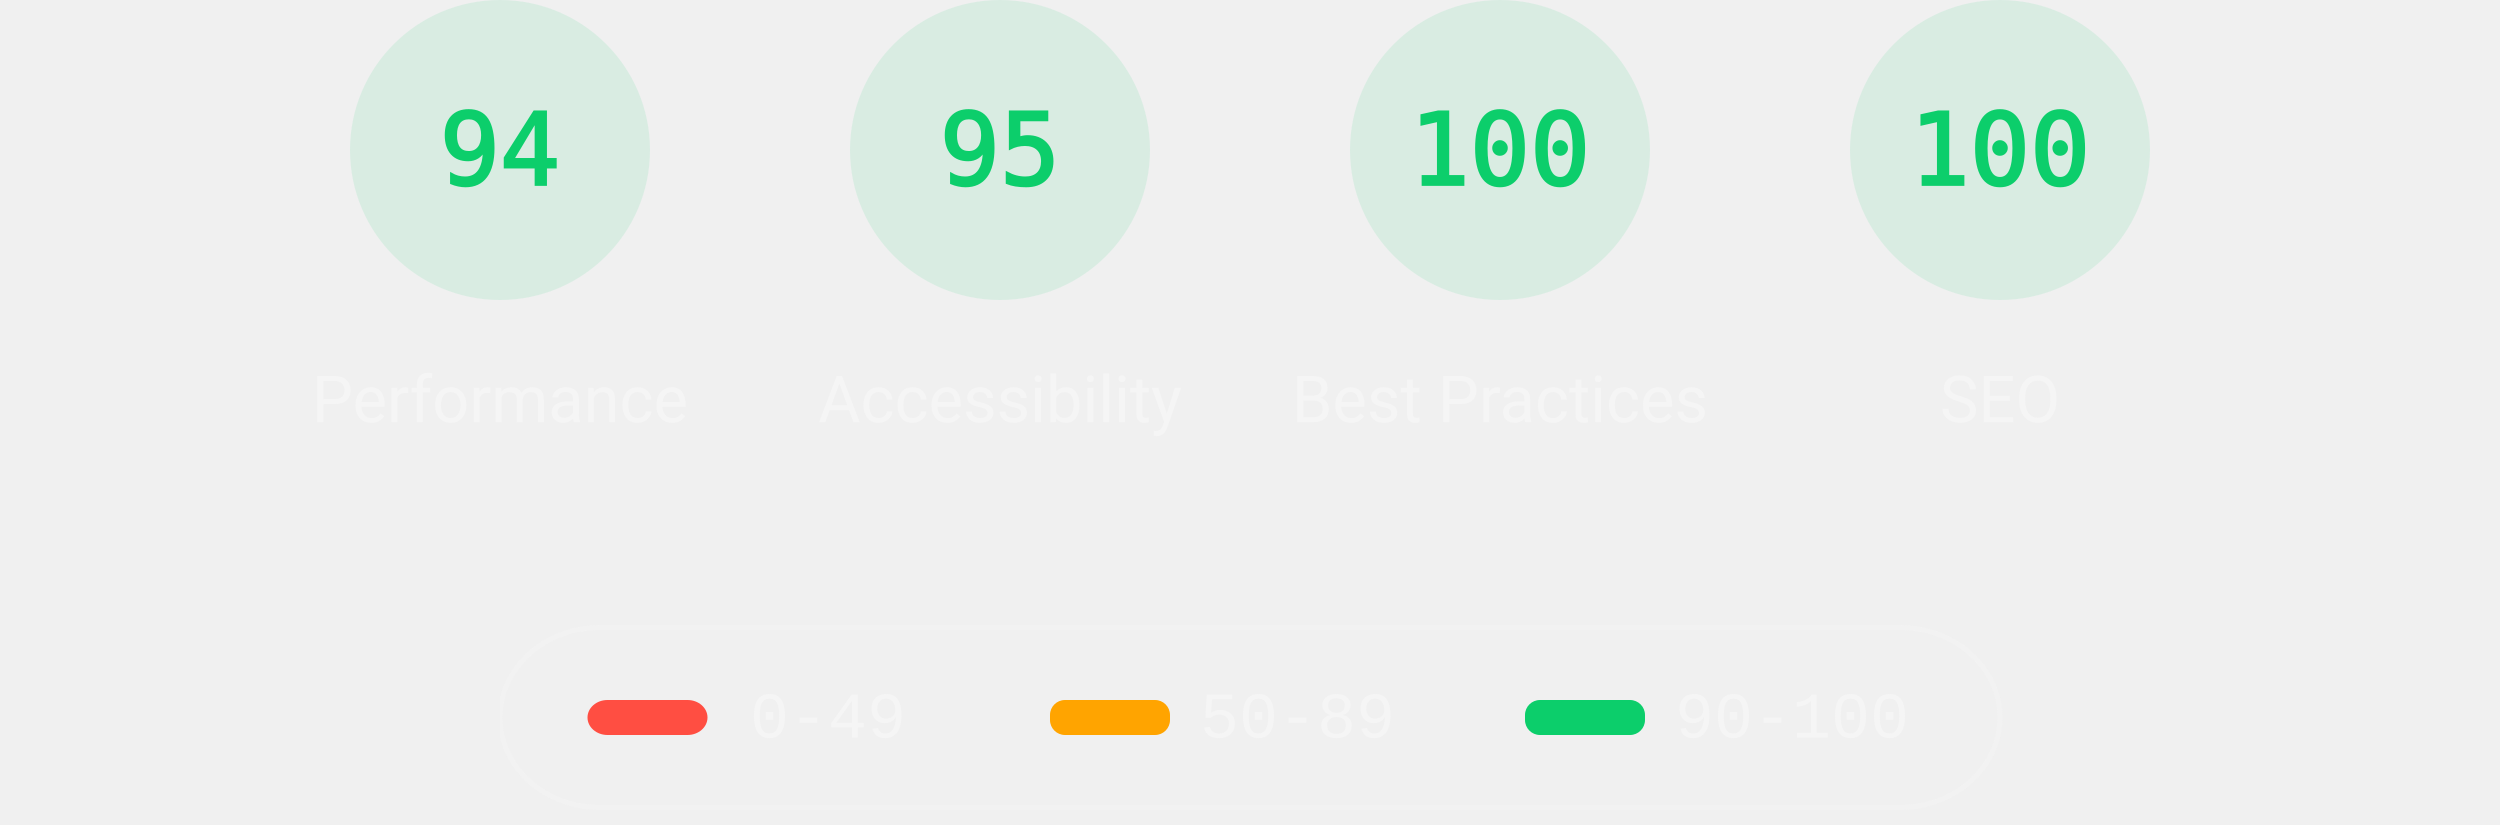
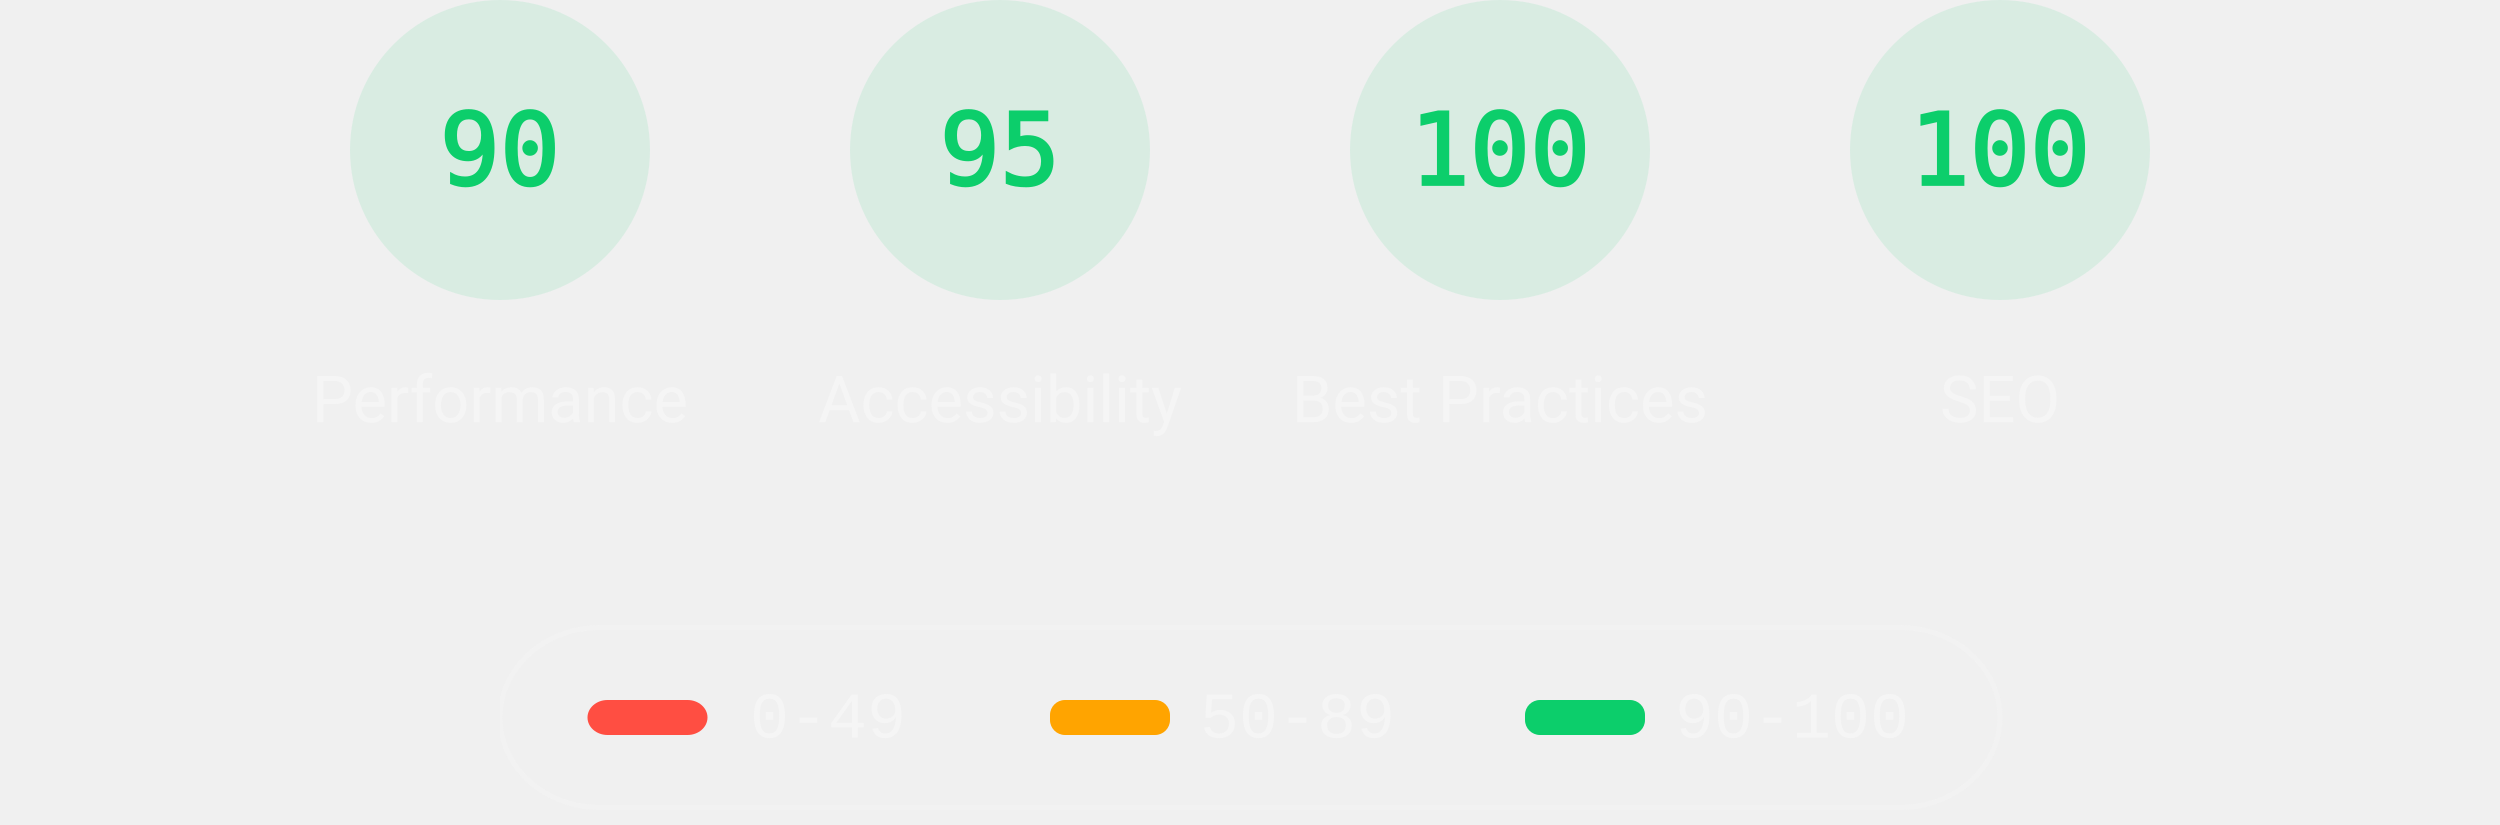
<svg xmlns="http://www.w3.org/2000/svg" class="theme--dark" fill="none" width="1000" height="330">
  <style>
			.gauge-base {
				opacity: 0.1
			}

			.gauge-arc {
				fill: none;
				animation-delay: 250ms;
				stroke-linecap: round;
				transform: rotate(-90deg);
				transform-origin: 100px 60px;
				animation: load-gauge 1s ease forwards
			}

			.guage-text {
				font-size: 40px;
				font-family: monospace;
				text-align: center
			}

			.guage-red {
				color: #ff4e42;
				fill: #ff4e42;
				stroke: #ff4e42
			}
			.guage-orange {
				color: #ffa400;
				fill: #ffa400;
				stroke: #ffa400
			}
			.guage-green {
				color: #0cce6b;
				fill: #0cce6b;
				stroke: #0cce6b
			}
			.theme--agnostic .guage-undefined {
				color: #5c5c5c;
				fill: #5c5c5c;
				stroke: #5c5c5c
			}
			.theme--light .guage-undefined {
				color: #1e1e1e;
				fill: #1e1e1e;
				stroke: #1e1e1e
			}
			.theme--dark .guage-undefined {
				color: #f5f5f5;
				fill: #f5f5f5;
				stroke: #f5f5f5
			}

			.guage-title {
				stroke: none;
				font-size: 26px;
				line-height: 26px;
				font-family: Roboto, Halvetica, Arial, sans-serif
			}
			.metric.guage-title {
				font-family: 'Courier New', Courier, monospace
			}
			.theme--agnostic .guage-title {
				color: #737373;
				fill: #737373
			}
			.theme--light .guage-title {
				color: #212121;
				fill: #212121
			}
			.theme--dark .guage-title {
				color: #f5f5f5;
				fill: #f5f5f5
			}

			@keyframes load-gauge {
				from {
					stroke-dasharray: 0 352.858
				}
			}
			.lh-gauge--pwa__disc {
				fill: #e0e0e0
			}
			.lh-gauge--pwa__logo {
				position: relative;
				fill: #b0b0b0
			}
			.lh-gauge--pwa__invisible {
				display: none
			}
			.lh-gauge--pwa__visible {
				display: inline
			}
			.guage-invisible {
				display: none
			}
			.lh-gauge--pwa__logo--primary-color {
				fill: #304ffe
			}
			.theme--agnostic .lh-gauge--pwa__logo--secondary-color {
				fill: #787878
			}
			.theme--light .lh-gauge--pwa__logo--secondary-color {
				fill: #3d3d3d
			}
			.theme--dark .lh-gauge--pwa__logo--secondary-color {
				fill: #d8b6b6
			}
			.theme--light #svg_2 {
				stroke: #00000022
			}
			.theme--agnostic #svg_2 {
				stroke: #616161
			}
			.theme--light #svg_2 {
				stroke: #00000022
			}
			.theme--dark #svg_2 {
				stroke: #f5f5f566
			}
		</style>
  <svg class="guage-div guage-perf guage-green" viewBox="0 0 200 200" width="200" height="200" x="100" y="0">
    <circle class="gauge-base" r="56" cx="100" cy="60" stroke-width="8" />
-     <circle class="gauge-arc guage-arc-1" r="56" cx="100" cy="60" stroke-width="8" style="stroke-dasharray: 330.747, 351.858;" />
-     <text class="guage-text" x="100px" y="60px" alignment-baseline="central" dominant-baseline="central" text-anchor="middle">94</text>
+     <circle class="gauge-arc guage-arc-1" r="56" cx="100" cy="60" stroke-width="8" style="stroke-dasharray: 316.672, 351.858;" />
+     <text class="guage-text" x="100px" y="60px" alignment-baseline="central" dominant-baseline="central" text-anchor="middle">90</text>
    <text class="guage-title" x="100px" y="160px" alignment-baseline="central" dominant-baseline="central" text-anchor="middle">Performance</text>
  </svg>
  <svg class="guage-div guage-acc guage-green" viewBox="0 0 200 200" width="200" height="200" x="300" y="0">
    <circle class="gauge-base" r="56" cx="100" cy="60" stroke-width="8" />
    <circle class="gauge-arc guage-arc-2" r="56" cx="100" cy="60" stroke-width="8" style="stroke-dasharray: 334.265, 351.858;" />
    <text class="guage-text" x="100px" y="60px" alignment-baseline="central" dominant-baseline="central" text-anchor="middle">95</text>
    <text class="guage-title" x="100px" y="160px" alignment-baseline="central" dominant-baseline="central" text-anchor="middle">Accessibility</text>
  </svg>
  <svg class="guage-div guage-best guage-green" viewBox="0 0 200 200" width="200" height="200" x="500" y="0">
    <circle class="gauge-base" r="56" cx="100" cy="60" stroke-width="8" />
    <circle class="gauge-arc guage-arc-3" r="56" cx="100" cy="60" stroke-width="8" style="stroke-dasharray: 351.858, 351.858;" />
    <text class="guage-text" x="100px" y="60px" alignment-baseline="central" dominant-baseline="central" text-anchor="middle">100</text>
    <text class="guage-title" x="100px" y="160px" alignment-baseline="central" dominant-baseline="central" text-anchor="middle">Best Practices</text>
  </svg>
  <svg class="guage-div guage-seo guage-green" viewBox="0 0 200 200" width="200" height="200" x="700" y="0">
    <circle class="gauge-base" r="56" cx="100" cy="60" stroke-width="8" />
    <circle class="gauge-arc guage-arc-4" r="56" cx="100" cy="60" stroke-width="8" style="stroke-dasharray: 351.858, 351.858;" />
    <text class="guage-text" x="100px" y="60px" alignment-baseline="central" dominant-baseline="central" text-anchor="middle">100</text>
    <text class="guage-title" x="100px" y="160px" alignment-baseline="central" dominant-baseline="central" text-anchor="middle">SEO</text>
  </svg>
  <svg class="guage-div guage-pwa guage-invisible" viewBox="0 0 200 200" width="200" height="200" x="900" y="0">
    <svg viewBox="0 0 60 60" width="112" height="112" x="44" y="4">
      <defs>
        <linearGradient id="lh-gauge--pwa__check-circle__gradient-0" x1="50%" y1="0%" x2="50%" y2="100%">
          <stop stop-color="#00C852" offset="0%" />
          <stop stop-color="#009688" offset="100%" />
        </linearGradient>
        <linearGradient id="lh-gauge--pwa__installable__shadow-gradient-0" x1="76.056%" x2="24.111%" y1="82.995%" y2="24.735%">
          <stop stop-color="#A5D6A7" offset="0%" />
          <stop stop-color="#80CBC4" offset="100%" />
        </linearGradient>
        <linearGradient id="lh-gauge--pwa__fast-reliable__shadow-gradient-0" x1="76.056%" y1="82.995%" x2="25.678%" y2="26.493%">
          <stop stop-color="#64B5F6" offset="0%" />
          <stop stop-color="#2979FF" offset="100%" />
        </linearGradient>
        <g id="lh-gauge--pwa__fast-reliable-badge-0">
          <circle fill="#FFFFFF" cx="10" cy="10" r="10" />
          <path fill="#304FFE" d="M10 3.58l5.25 2.34v3.5c0 3.23-2.24 6.26-5.25 7-3.01-.74-5.25-3.77-5.25-7v-3.5L10 3.58zm-.47 10.74l2.76-4.83.03-.07c.04-.08 0-.24-.22-.24h-1.64l.47-3.26h-.47l-2.7 4.77c-.02.01.05-.1-.04.05-.09.16-.1.31.18.31h1.63l-.47 3.27h.47z" />
        </g>
        <g id="lh-gauge--pwa__installable-badge-0">
          <circle fill="#FFFFFF" cx="10" cy="10" r="10" />
          <path fill="#009688" d="M10 4.167A5.835 5.835 0 0 0 4.167 10 5.835 5.835 0 0 0 10 15.833 5.835 5.835 0 0 0 15.833 10 5.835 5.835 0 0 0 10 4.167zm2.917 6.416h-2.334v2.334H9.417v-2.334H7.083V9.417h2.334V7.083h1.166v2.334h2.334v1.166z" />
        </g>
      </defs>
      <g stroke="none" fill-rule="nonzero">
        <circle class="lh-gauge--pwa__disc" cx="30" cy="30" r="30" />
        <g class="lh-gauge--pwa__logo">
          <path d="M35.66 19.39l.7-1.75h2L37.4 15 38.6 12l3.4 9h-2.51l-.58-1.61z" />
          <path d="M33.52 21l3.65-9h-2.42l-2.5 5.82L30.5 12h-1.86l-1.9 5.82-1.35-2.65-1.21 3.72L25.4 21h2.38l1.72-5.2 1.64 5.2z" />
          <path fill-rule="nonzero" d="M20.3 17.91h1.48c.45 0 .85-.05 1.2-.15l.39-1.18 1.07-3.3a2.64 2.64 0 0 0-.28-.37c-.55-.6-1.36-.91-2.42-.91H18v9h2.3V17.9zm1.96-3.84c.22.22.33.5.33.87 0 .36-.1.65-.29.87-.2.23-.59.35-1.15.35h-.86v-2.41h.87c.52 0 .89.1 1.1.32z" />
        </g>
        <rect class="lh-gauge--pwa__component lh-gauge--pwa__na-line lh-gauge--pwa__invisible" fill="#FFFFFF" x="20" y="32" width="20" height="4" rx="2" />
        <g class="lh-gauge--pwa__component lh-gauge--pwa__fast-reliable-badge lh-gauge--pwa__invisible" transform="translate(20, 29)">
          <path fill="url(#lh-gauge--pwa__fast-reliable__shadow-gradient-0)" d="M33.63 19.49A30 30 0 0 1 16.2 30.36L3 17.14 17.14 3l16.49 16.49z" />
          <use href="#lh-gauge--pwa__fast-reliable-badge-0" />
        </g>
        <g class="lh-gauge--pwa__component lh-gauge--pwa__installable-badge lh-gauge--pwa__invisible" transform="translate(20, 29)">
          <path fill="url(#lh-gauge--pwa__installable__shadow-gradient-0)" d="M33.629 19.487c-4.272 5.453-10.391 9.39-17.415 10.869L3 17.142 17.142 3 33.63 19.487z" />
          <use href="#lh-gauge--pwa__installable-badge-0" />
        </g>
        <g class="lh-gauge--pwa__component lh-gauge--pwa__fast-reliable-installable-badges lh-gauge--pwa__invisible">
          <g transform="translate(8, 29)">
            <path fill="url(#lh-gauge--pwa__fast-reliable__shadow-gradient-0)" d="M16.321 30.463L3 17.143 17.142 3l22.365 22.365A29.864 29.864 0 0 1 22 31c-1.942 0-3.84-.184-5.679-.537z" />
            <use href="#lh-gauge--pwa__fast-reliable-badge-0" />
          </g>
          <g transform="translate(32, 29)">
            <path fill="url(#lh-gauge--pwa__installable__shadow-gradient-0)" d="M25.982 11.84a30.107 30.107 0 0 1-13.08 15.203L3 17.143 17.142 3l8.84 8.84z" />
            <use href="#lh-gauge--pwa__installable-badge-0" />
          </g>
        </g>
        <g class="lh-gauge--pwa__component lh-gauge--pwa__check-circle lh-gauge--pwa__invisible" transform="translate(18, 28)">
          <circle fill="#FFFFFF" cx="12" cy="12" r="12" />
          <path fill="url(#lh-gauge--pwa__check-circle__gradient-0)" d="M12 2a10 10 0 1 0 0 20 10 10 0 0 0 0-20zm-2 15l-5-5 1.41-1.41L10 14.17l7.59-7.59L19 8l-9 9z" />
        </g>
      </g>
    </svg>
    <text class="guage-title" y="160px" alignment-baseline="central" dominant-baseline="central" text-anchor="middle">
      <tspan x="100px" dy="-6px">Progressive</tspan>
      <tspan x="100px" dy="30px">Web App</tspan>
    </text>
  </svg>
  <svg width="604" height="76" x="200" y="250">
    <g>
      <rect fill="none" id="canvas_background" height="80" width="604" y="-1" x="-1" />
      <g display="none" overflow="visible" y="0" x="0" height="100%" width="100%" id="canvasGrid">
        <rect fill="url(#gridpattern)" stroke-width="0" y="0" x="0" height="100%" width="100%" />
      </g>
    </g>
    <g>
      <rect fill-opacity="0" stroke-width="2" rx="40" id="svg_2" height="72" width="600" y="1" x="0" fill="#000000" />
      <rect stroke="#000" rx="8" id="svg_3" height="14" width="48" y="30" x="35" stroke-opacity="null" stroke-width="0" fill="#ff4e42" />
      <rect stroke="#000" rx="6" id="svg_4" height="14" width="48" y="30" x="220" stroke-opacity="null" stroke-width="0" fill="#ffa400" />
      <rect stroke="#000" rx="6" id="svg_5" height="14" width="48" y="30" x="410" stroke-opacity="null" stroke-width="0" fill="#0cce6b" />
      <text class="metric guage-title" xml:space="preserve" text-anchor="start" font-size="26" id="svg_6" y="45" x="100" stroke-opacity="null" stroke-width="0" stroke="#000">0-49</text>
      <text class="metric guage-title" xml:space="preserve" text-anchor="start" font-size="26" id="svg_7" y="45" x="280" stroke-opacity="null" stroke-width="0" stroke="#000">50-89</text>
      <text class="metric guage-title" xml:space="preserve" text-anchor="start" font-size="26" id="svg_8" y="45" x="470" stroke-opacity="null" stroke-width="0" stroke="#000">90-100</text>
    </g>
  </svg>
</svg>
